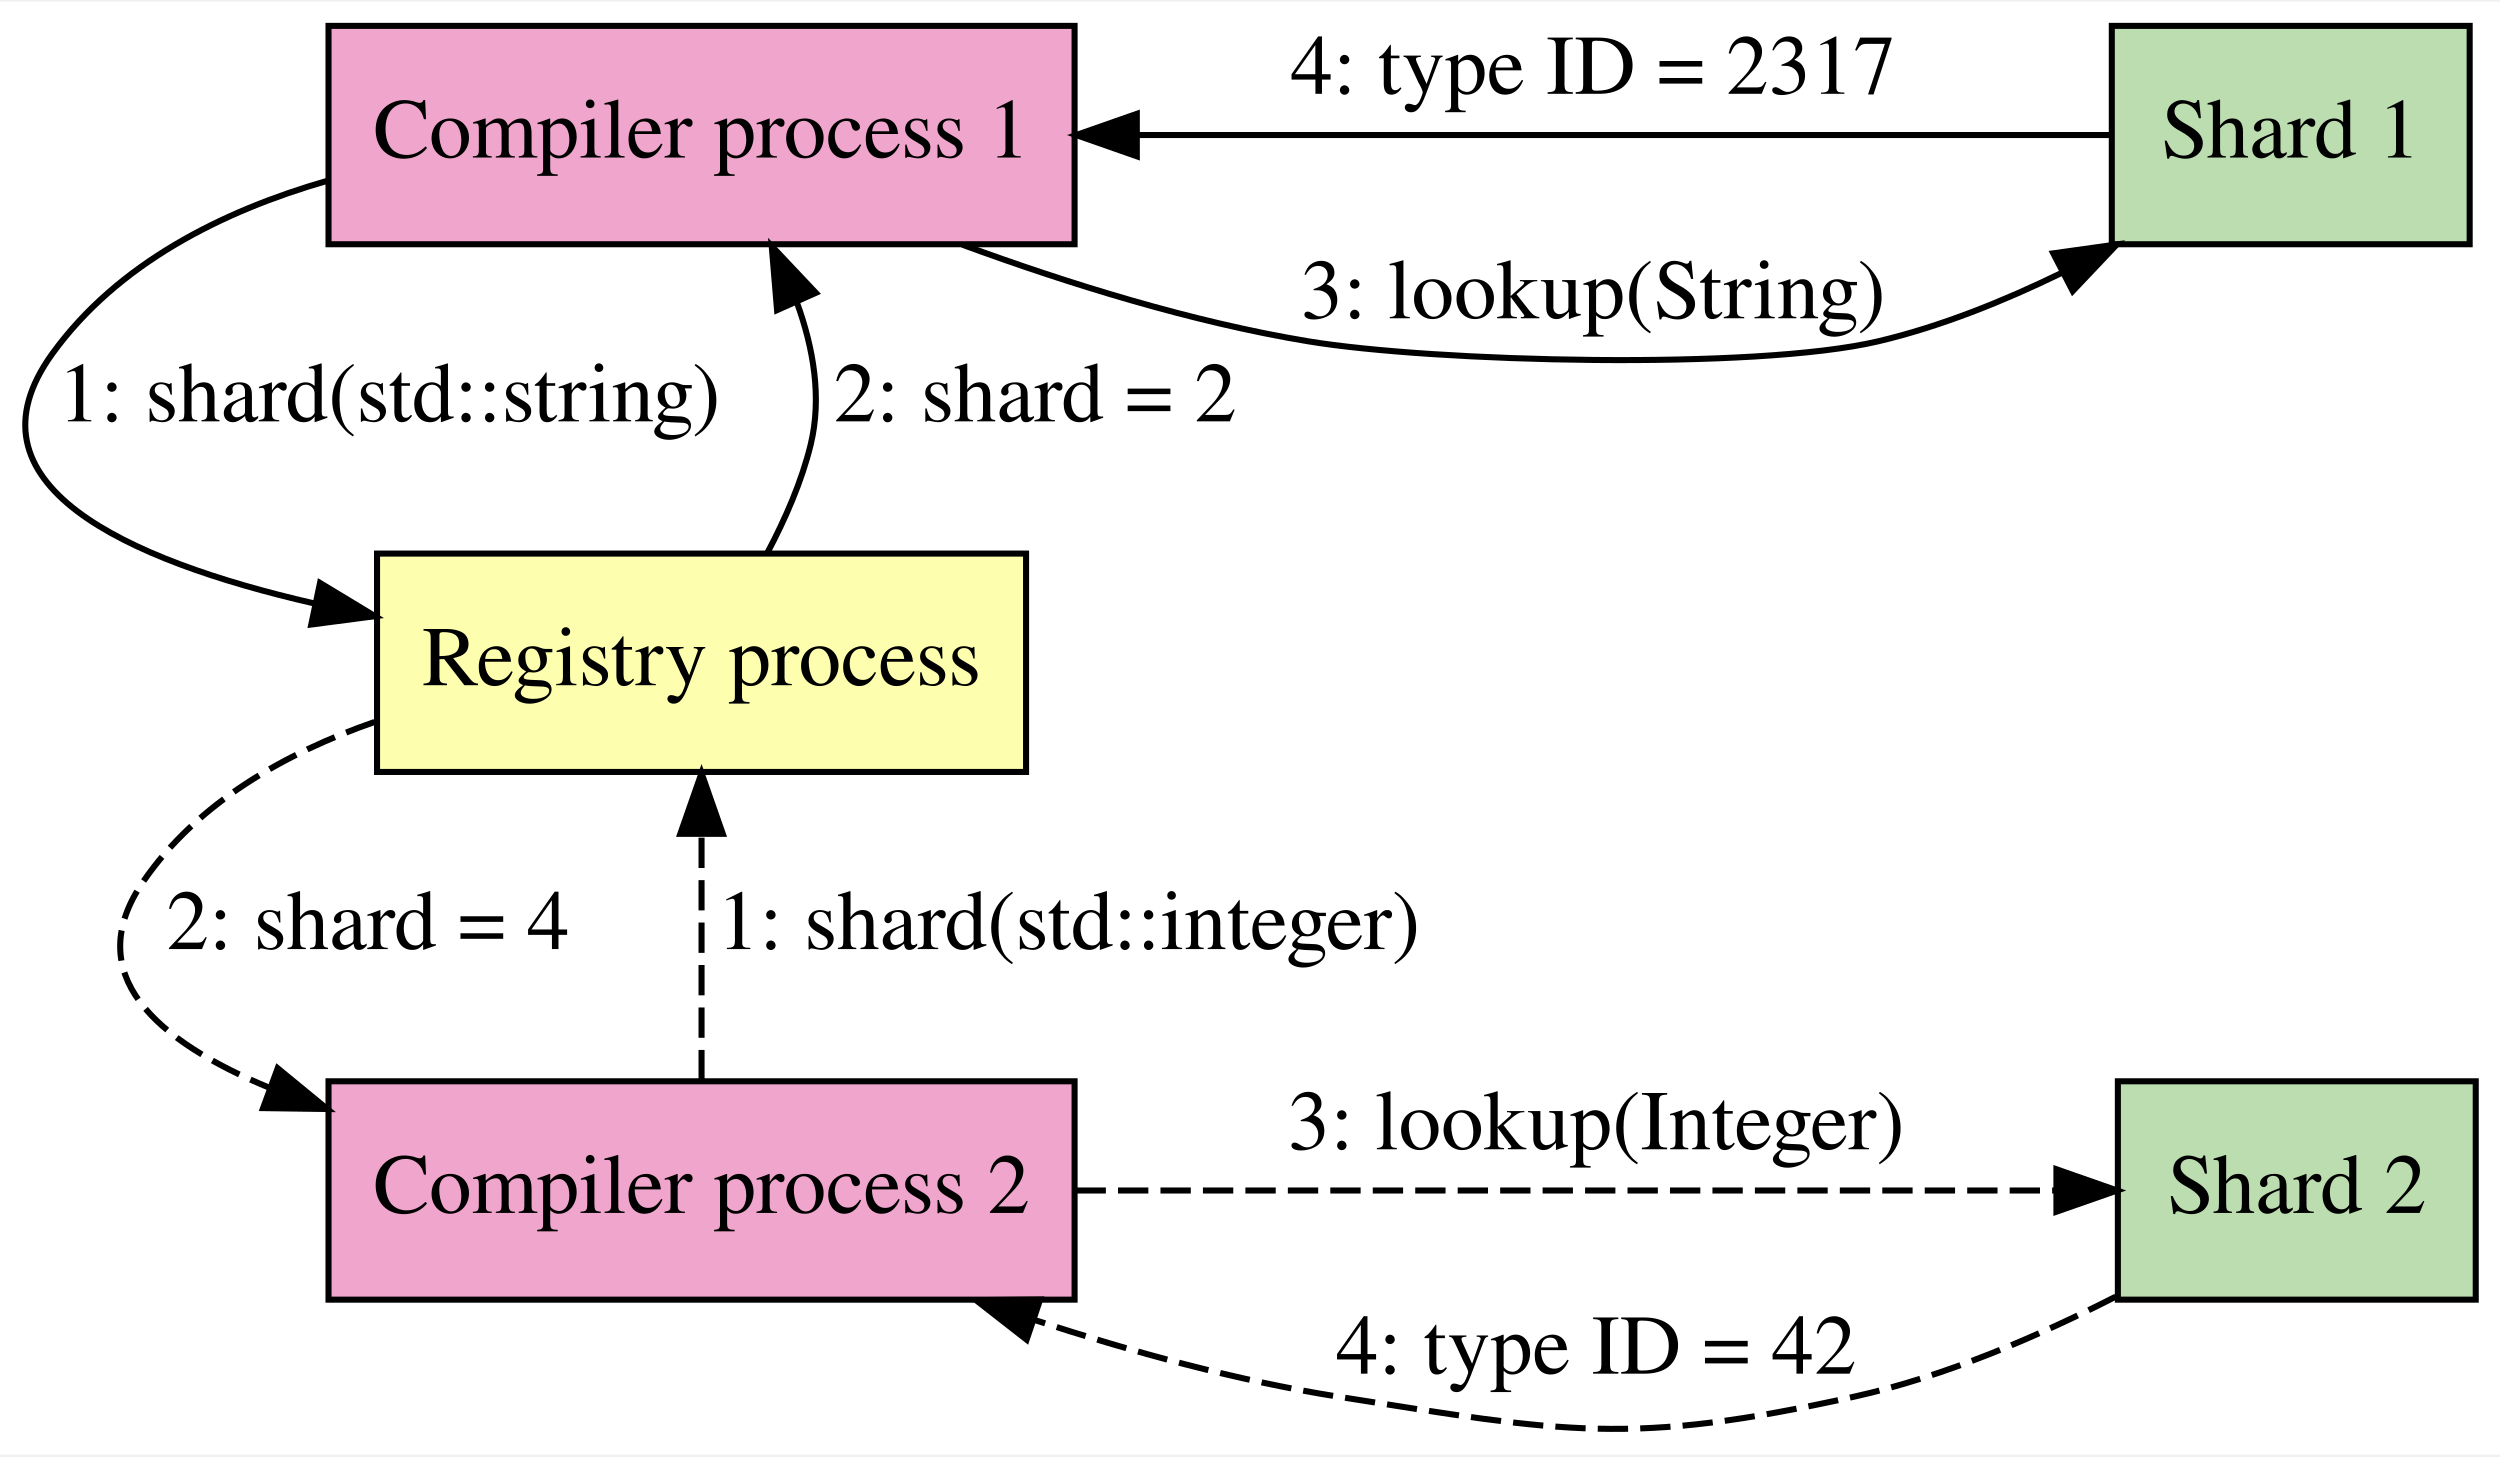
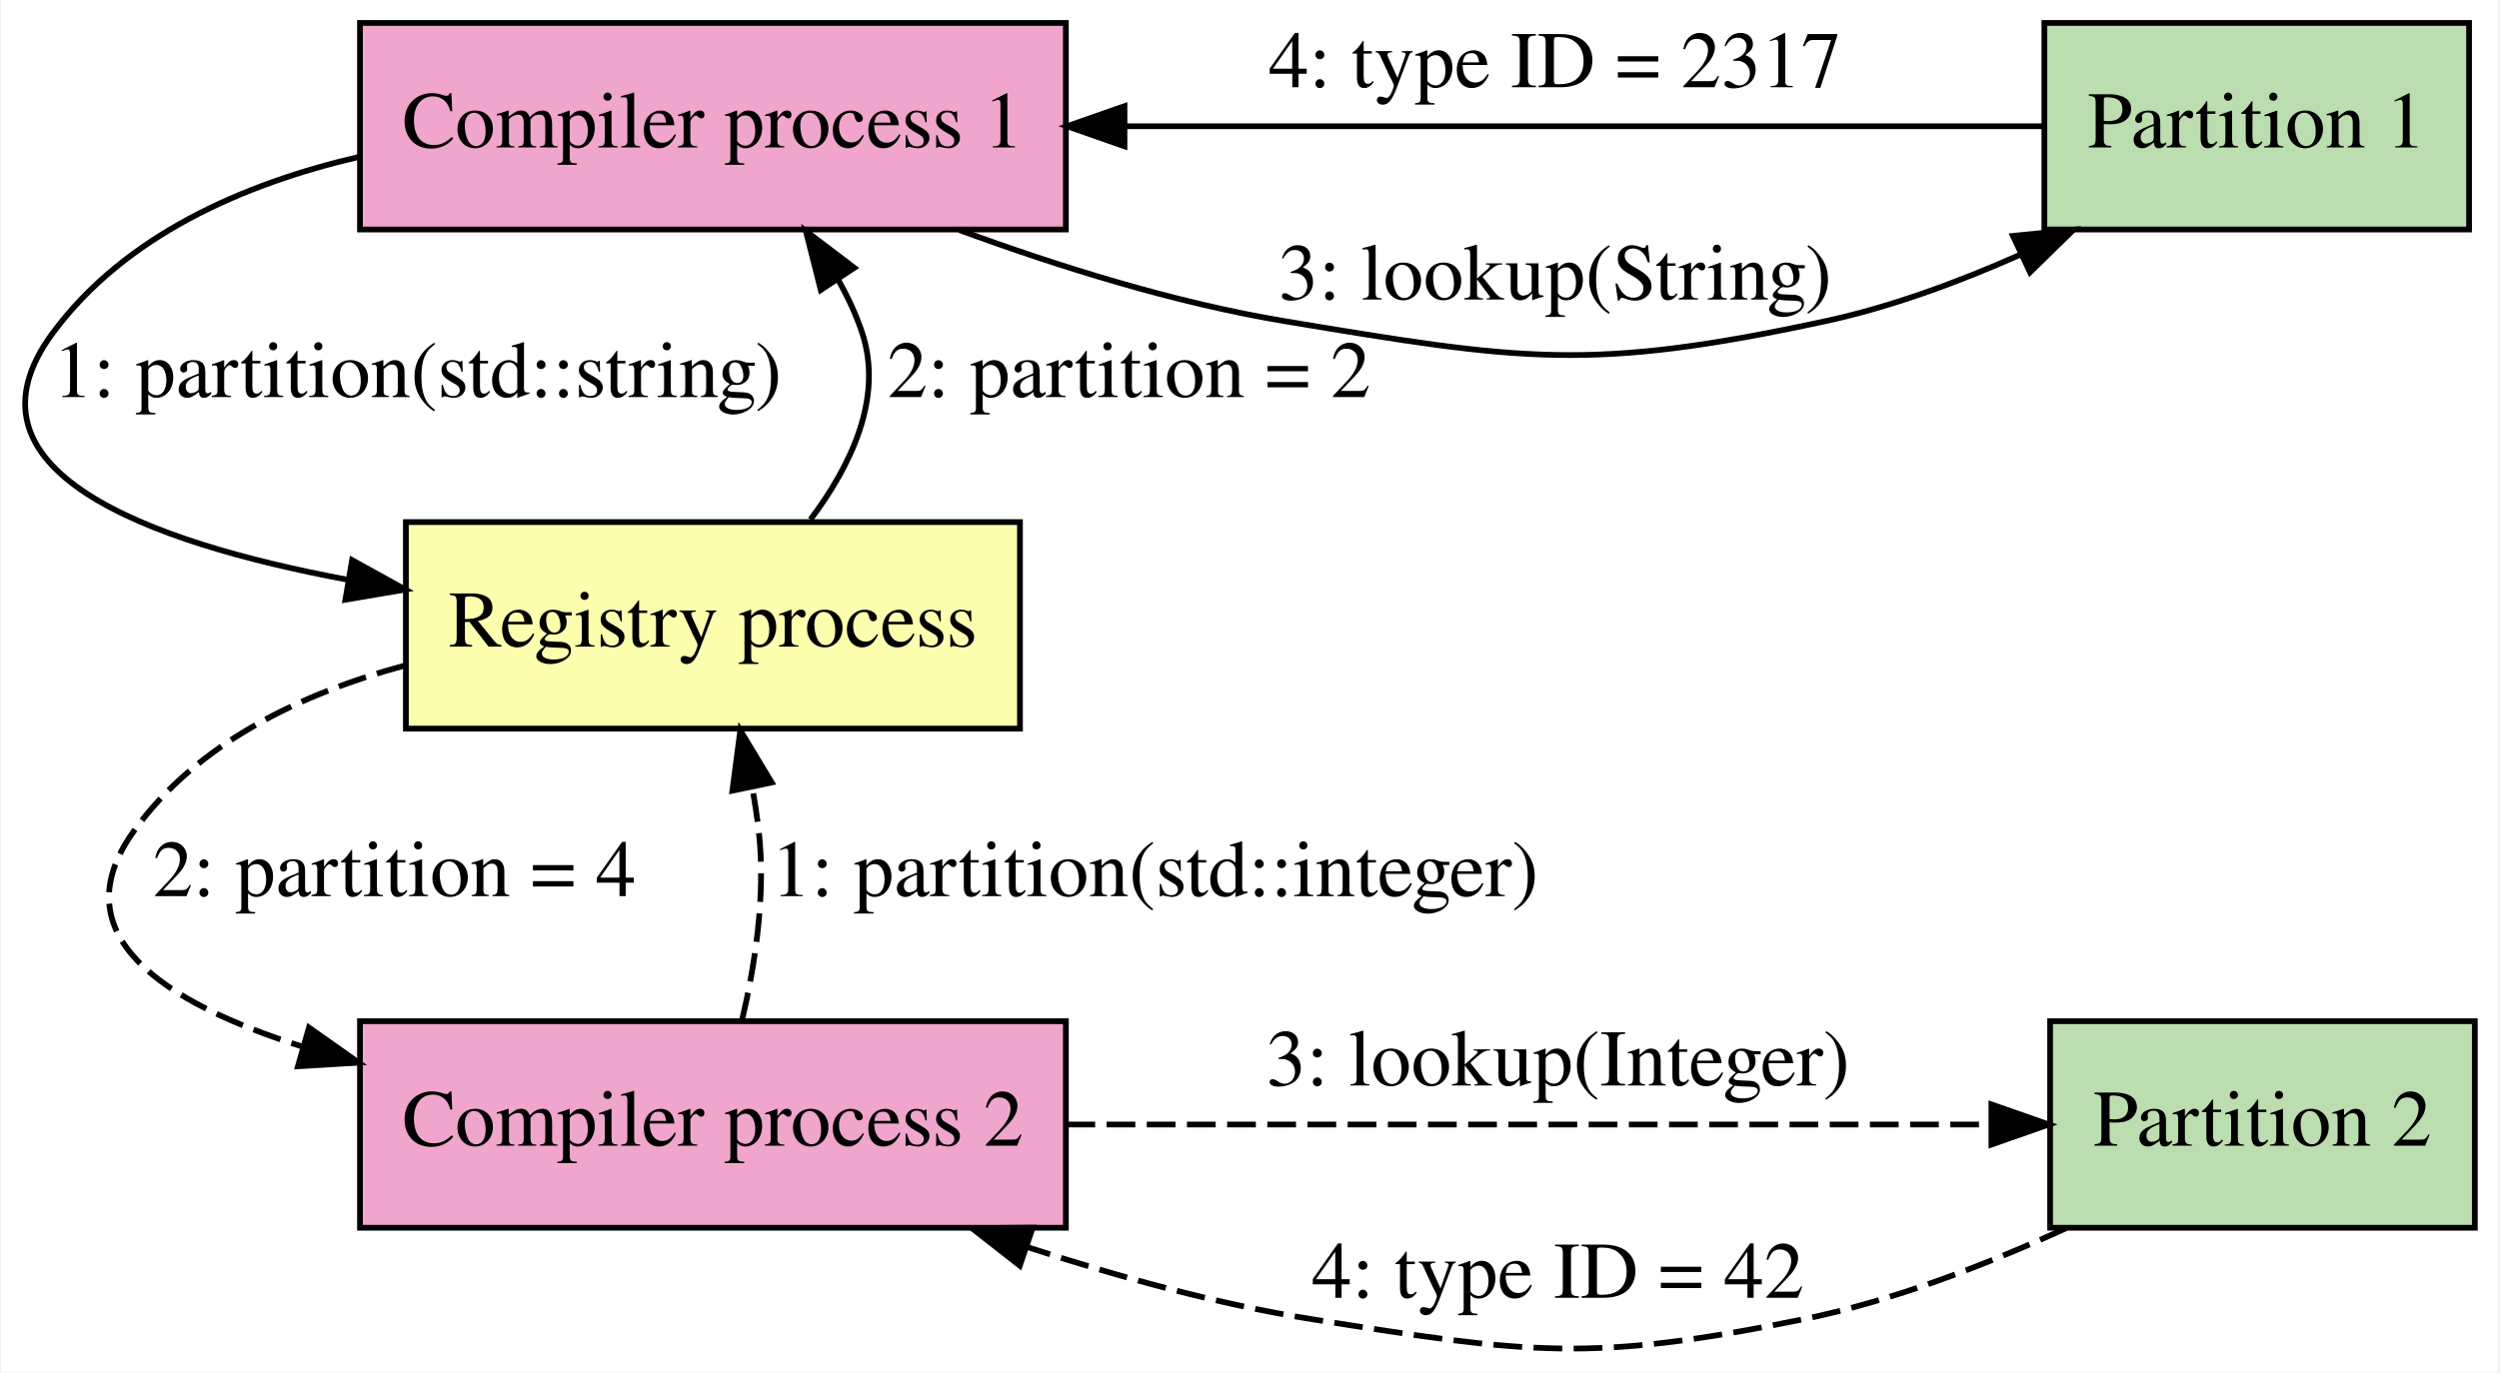
- <svg xmlns="http://www.w3.org/2000/svg" width="412pt" height="240pt" viewBox="0.00 0.00 412.16 239.56">
-   <g id="graph0" class="graph" transform="scale(1 1) rotate(0) translate(4 235.56)">
-     <polygon fill="white" stroke="transparent" points="-4,4 -4,-235.56 408.16,-235.56 408.16,4 -4,4" />
+ <svg xmlns="http://www.w3.org/2000/svg" width="435pt" height="239pt" viewBox="0.00 0.00 435.01 239.24">
+   <g id="graph0" class="graph" transform="scale(1 1) rotate(0) translate(4 235.24)">
+     <polygon fill="white" stroke="transparent" points="-4,4 -4,-235.24 431.01,-235.24 431.01,4 -4,4" />
    <g id="node1" class="node">
-       <polygon fill="#efa5cc" stroke="black" points="173.16,-231.56 50.16,-231.56 50.16,-195.56 173.16,-195.56 173.16,-231.56" />
-       <text text-anchor="middle" x="111.66" y="-209.86" font-family="Times,serif" font-size="14.00">Compiler process 1</text>
+       <polygon fill="#efa5cc" stroke="black" points="181.51,-231.24 58.51,-231.24 58.51,-195.24 181.51,-195.24 181.51,-231.24" />
+       <text text-anchor="middle" x="120.01" y="-209.54" font-family="Times,serif" font-size="14.00">Compiler process 1</text>
    </g>
    <g id="node3" class="node">
-       <polygon fill="#bcddaf" stroke="black" points="403.16,-231.56 344.16,-231.56 344.16,-195.56 403.16,-195.56 403.16,-231.56" />
-       <text text-anchor="middle" x="373.66" y="-209.86" font-family="Times,serif" font-size="14.00">Shard 1</text>
+       <polygon fill="#bcddaf" stroke="black" points="426.01,-231.24 352.01,-231.24 352.01,-195.24 426.01,-195.24 426.01,-231.24" />
+       <text text-anchor="middle" x="389.01" y="-209.54" font-family="Times,serif" font-size="14.00">Partition 1</text>
    </g>
    <g id="edge3" class="edge">
-       <path fill="none" stroke="black" d="M154.67,-195.48C172.04,-189.1 192.48,-182.73 211.66,-179.56 232.27,-176.15 285.33,-174.76 305.66,-179.56 315.87,-181.97 326.3,-186.16 335.82,-190.8" />
-       <polygon fill="black" stroke="black" points="334.51,-194.06 345,-195.53 337.72,-187.84 334.51,-194.06" />
-       <text text-anchor="middle" x="258.66" y="-183.36" font-family="Times,serif" font-size="14.00">3: lookup(String)</text>
+       <path fill="none" stroke="black" d="M162.91,-195.16C180.24,-188.78 200.63,-182.41 219.76,-179.24 260.98,-172.4 272.92,-170.44 313.76,-179.24 325.25,-181.71 337.1,-186.09 347.9,-190.89" />
+       <polygon fill="black" stroke="black" points="346.54,-194.12 357.08,-195.19 349.51,-187.78 346.54,-194.12" />
+       <text text-anchor="middle" x="266.76" y="-183.04" font-family="Times,serif" font-size="14.00">3: lookup(String)</text>
    </g>
    <g id="node5" class="node">
-       <polygon fill="#fdffaf" stroke="black" points="165.16,-144.56 58.16,-144.56 58.16,-108.56 165.16,-108.56 165.16,-144.56" />
-       <text text-anchor="middle" x="111.66" y="-122.86" font-family="Times,serif" font-size="14.00">Registry process</text>
+       <polygon fill="#fdffaf" stroke="black" points="173.51,-144.24 66.51,-144.24 66.51,-108.24 173.51,-108.24 173.51,-144.24" />
+       <text text-anchor="middle" x="120.01" y="-122.54" font-family="Times,serif" font-size="14.00">Registry process</text>
    </g>
    <g id="edge1" class="edge">
-       <path fill="none" stroke="black" d="M50.02,-206.04C32.55,-201.01 15.38,-192.35 4.66,-177.56 -10.93,-156.06 16.63,-143.52 47.67,-136.37" />
-       <polygon fill="black" stroke="black" points="48.76,-139.72 57.82,-134.24 47.32,-132.87 48.76,-139.72" />
-       <text text-anchor="middle" x="60.16" y="-166.36" font-family="Times,serif" font-size="14.00"> 1: shard(std::string)</text>
+       <path fill="none" stroke="black" d="M58.39,-207.91C38.11,-203.19 17.56,-194.17 5.01,-177.24 -12.64,-153.41 21.04,-140.79 56.43,-134.18" />
+       <polygon fill="black" stroke="black" points="57.14,-137.61 66.41,-132.48 55.97,-130.71 57.14,-137.61" />
+       <text text-anchor="middle" x="68.51" y="-166.04" font-family="Times,serif" font-size="14.00"> 1: partition(std::string)</text>
    </g>
    <g id="node2" class="node">
-       <polygon fill="#efa5cc" stroke="black" points="173.16,-57.56 50.16,-57.56 50.16,-21.56 173.16,-21.56 173.16,-57.56" />
-       <text text-anchor="middle" x="111.66" y="-35.86" font-family="Times,serif" font-size="14.00">Compiler process 2</text>
+       <polygon fill="#efa5cc" stroke="black" points="181.51,-57.24 58.51,-57.24 58.51,-21.24 181.51,-21.24 181.51,-57.24" />
+       <text text-anchor="middle" x="120.01" y="-35.54" font-family="Times,serif" font-size="14.00">Compiler process 2</text>
    </g>
    <g id="node4" class="node">
-       <polygon fill="#bcddaf" stroke="black" points="404.16,-57.56 345.16,-57.56 345.16,-21.56 404.16,-21.56 404.16,-57.56" />
-       <text text-anchor="middle" x="374.66" y="-35.86" font-family="Times,serif" font-size="14.00">Shard 2</text>
+       <polygon fill="#bcddaf" stroke="black" points="427.01,-57.24 353.01,-57.24 353.01,-21.24 427.01,-21.24 427.01,-57.24" />
+       <text text-anchor="middle" x="390.01" y="-35.54" font-family="Times,serif" font-size="14.00">Partition 2</text>
    </g>
    <g id="edge7" class="edge">
-       <path fill="none" stroke="black" stroke-dasharray="5,2" d="M173.32,-39.56C223.25,-39.56 292.11,-39.56 334.98,-39.56" />
-       <polygon fill="black" stroke="black" points="335.03,-43.06 345.03,-39.56 335.03,-36.06 335.03,-43.06" />
-       <text text-anchor="middle" x="259.16" y="-46.36" font-family="Times,serif" font-size="14.00">3: lookup(Integer)</text>
+       <path fill="none" stroke="black" stroke-dasharray="5,2" d="M181.61,-39.24C230.56,-39.24 298.01,-39.24 342.76,-39.24" />
+       <polygon fill="black" stroke="black" points="342.78,-42.74 352.78,-39.24 342.78,-35.74 342.78,-42.74" />
+       <text text-anchor="middle" x="267.26" y="-46.04" font-family="Times,serif" font-size="14.00">3: lookup(Integer)</text>
    </g>
    <g id="edge5" class="edge">
-       <path fill="none" stroke="black" stroke-dasharray="5,2" d="M111.66,-57.73C111.66,-69.36 111.66,-84.98 111.66,-98.29" />
-       <polygon fill="black" stroke="black" points="108.16,-98.36 111.66,-108.36 115.16,-98.36 108.16,-98.36" />
-       <text text-anchor="middle" x="172.16" y="-79.36" font-family="Times,serif" font-size="14.00">  1: shard(std::integer)</text>
+       <path fill="none" stroke="black" stroke-dasharray="5,2" d="M125.06,-57.31C127.33,-66.94 129.25,-79.23 128.01,-90.24 127.72,-92.78 127.32,-95.41 126.85,-98.04" />
+       <polygon fill="black" stroke="black" points="123.4,-97.42 124.78,-107.92 130.25,-98.85 123.4,-97.42" />
+       <text text-anchor="middle" x="197.01" y="-79.04" font-family="Times,serif" font-size="14.00">  1: partition(std::integer)</text>
    </g>
    <g id="edge4" class="edge">
-       <path fill="none" stroke="black" d="M343.87,-213.56C305.2,-213.56 236.43,-213.56 183.73,-213.56" />
-       <polygon fill="black" stroke="black" points="183.42,-210.06 173.42,-213.56 183.42,-217.06 183.42,-210.06" />
-       <text text-anchor="middle" x="258.66" y="-220.36" font-family="Times,serif" font-size="14.00">4: type ID = 2317</text>
+       <path fill="none" stroke="black" d="M351.63,-213.24C310.44,-213.24 243.23,-213.24 191.79,-213.24" />
+       <polygon fill="black" stroke="black" points="191.72,-209.74 181.72,-213.24 191.72,-216.74 191.72,-209.74" />
+       <text text-anchor="middle" x="266.76" y="-220.04" font-family="Times,serif" font-size="14.00">4: type ID = 2317</text>
    </g>
    <g id="edge8" class="edge">
-       <path fill="none" stroke="black" stroke-dasharray="5,2" d="M344.81,-22.06C331.98,-15.5 316.54,-8.85 301.66,-5.56 264.77,2.61 253.97,0.33 216.66,-5.56 200.04,-8.18 182.48,-13 166.57,-18.21" />
-       <polygon fill="black" stroke="black" points="165.25,-14.96 156.9,-21.48 167.49,-21.59 165.25,-14.96" />
-       <text text-anchor="middle" x="259.16" y="-9.36" font-family="Times,serif" font-size="14.00">4: type ID = 42</text>
+       <path fill="none" stroke="black" stroke-dasharray="5,2" d="M355.83,-21.18C341.94,-14.81 325.48,-8.43 309.76,-5.24 272.74,2.28 262.07,0.67 224.76,-5.24 208.18,-7.86 190.66,-12.68 174.78,-17.88" />
+       <polygon fill="black" stroke="black" points="173.48,-14.63 165.14,-21.16 175.73,-21.26 173.48,-14.63" />
+       <text text-anchor="middle" x="267.26" y="-9.04" font-family="Times,serif" font-size="14.00">4: type ID = 42</text>
    </g>
    <g id="edge2" class="edge">
-       <path fill="none" stroke="black" d="M122.53,-144.72C125.44,-150.21 128.18,-156.45 129.66,-162.56 131.53,-170.29 130.1,-178.48 127.38,-185.95" />
-       <polygon fill="black" stroke="black" points="124.11,-184.7 123.23,-195.25 130.5,-187.55 124.11,-184.7" />
-       <text text-anchor="middle" x="166.66" y="-166.36" font-family="Times,serif" font-size="14.00">  2: shard = 2</text>
+       <path fill="none" stroke="black" d="M137,-144.68C144.03,-154.02 149.76,-165.9 146.01,-177.24 144.96,-180.4 143.51,-183.51 141.82,-186.49" />
+       <polygon fill="black" stroke="black" points="138.8,-184.7 136.2,-194.97 144.64,-188.56 138.8,-184.7" />
+       <text text-anchor="middle" x="192.51" y="-166.04" font-family="Times,serif" font-size="14.00">  2: partition = 2</text>
    </g>
    <g id="edge6" class="edge">
-       <path fill="none" stroke="black" stroke-dasharray="5,2" d="M57.75,-116.8C42.97,-111.66 28.58,-103.5 19.66,-90.56 9.1,-75.25 21.67,-64.19 40.57,-56.43" />
-       <polygon fill="black" stroke="black" points="41.78,-59.71 49.96,-52.99 39.37,-53.14 41.78,-59.71" />
-       <text text-anchor="middle" x="56.66" y="-79.36" font-family="Times,serif" font-size="14.00">  2: shard = 4</text>
+       <path fill="none" stroke="black" stroke-dasharray="5,2" d="M66.25,-119.22C48.25,-114.35 29.99,-105.66 19.01,-90.24 6.24,-72.29 24.22,-60.46 48.39,-52.84" />
+       <polygon fill="black" stroke="black" points="49.62,-56.13 58.28,-50.02 47.7,-49.39 49.62,-56.13" />
+       <text text-anchor="middle" x="64.51" y="-79.04" font-family="Times,serif" font-size="14.00">  2: partition = 4</text>
    </g>
  </g>
</svg>
